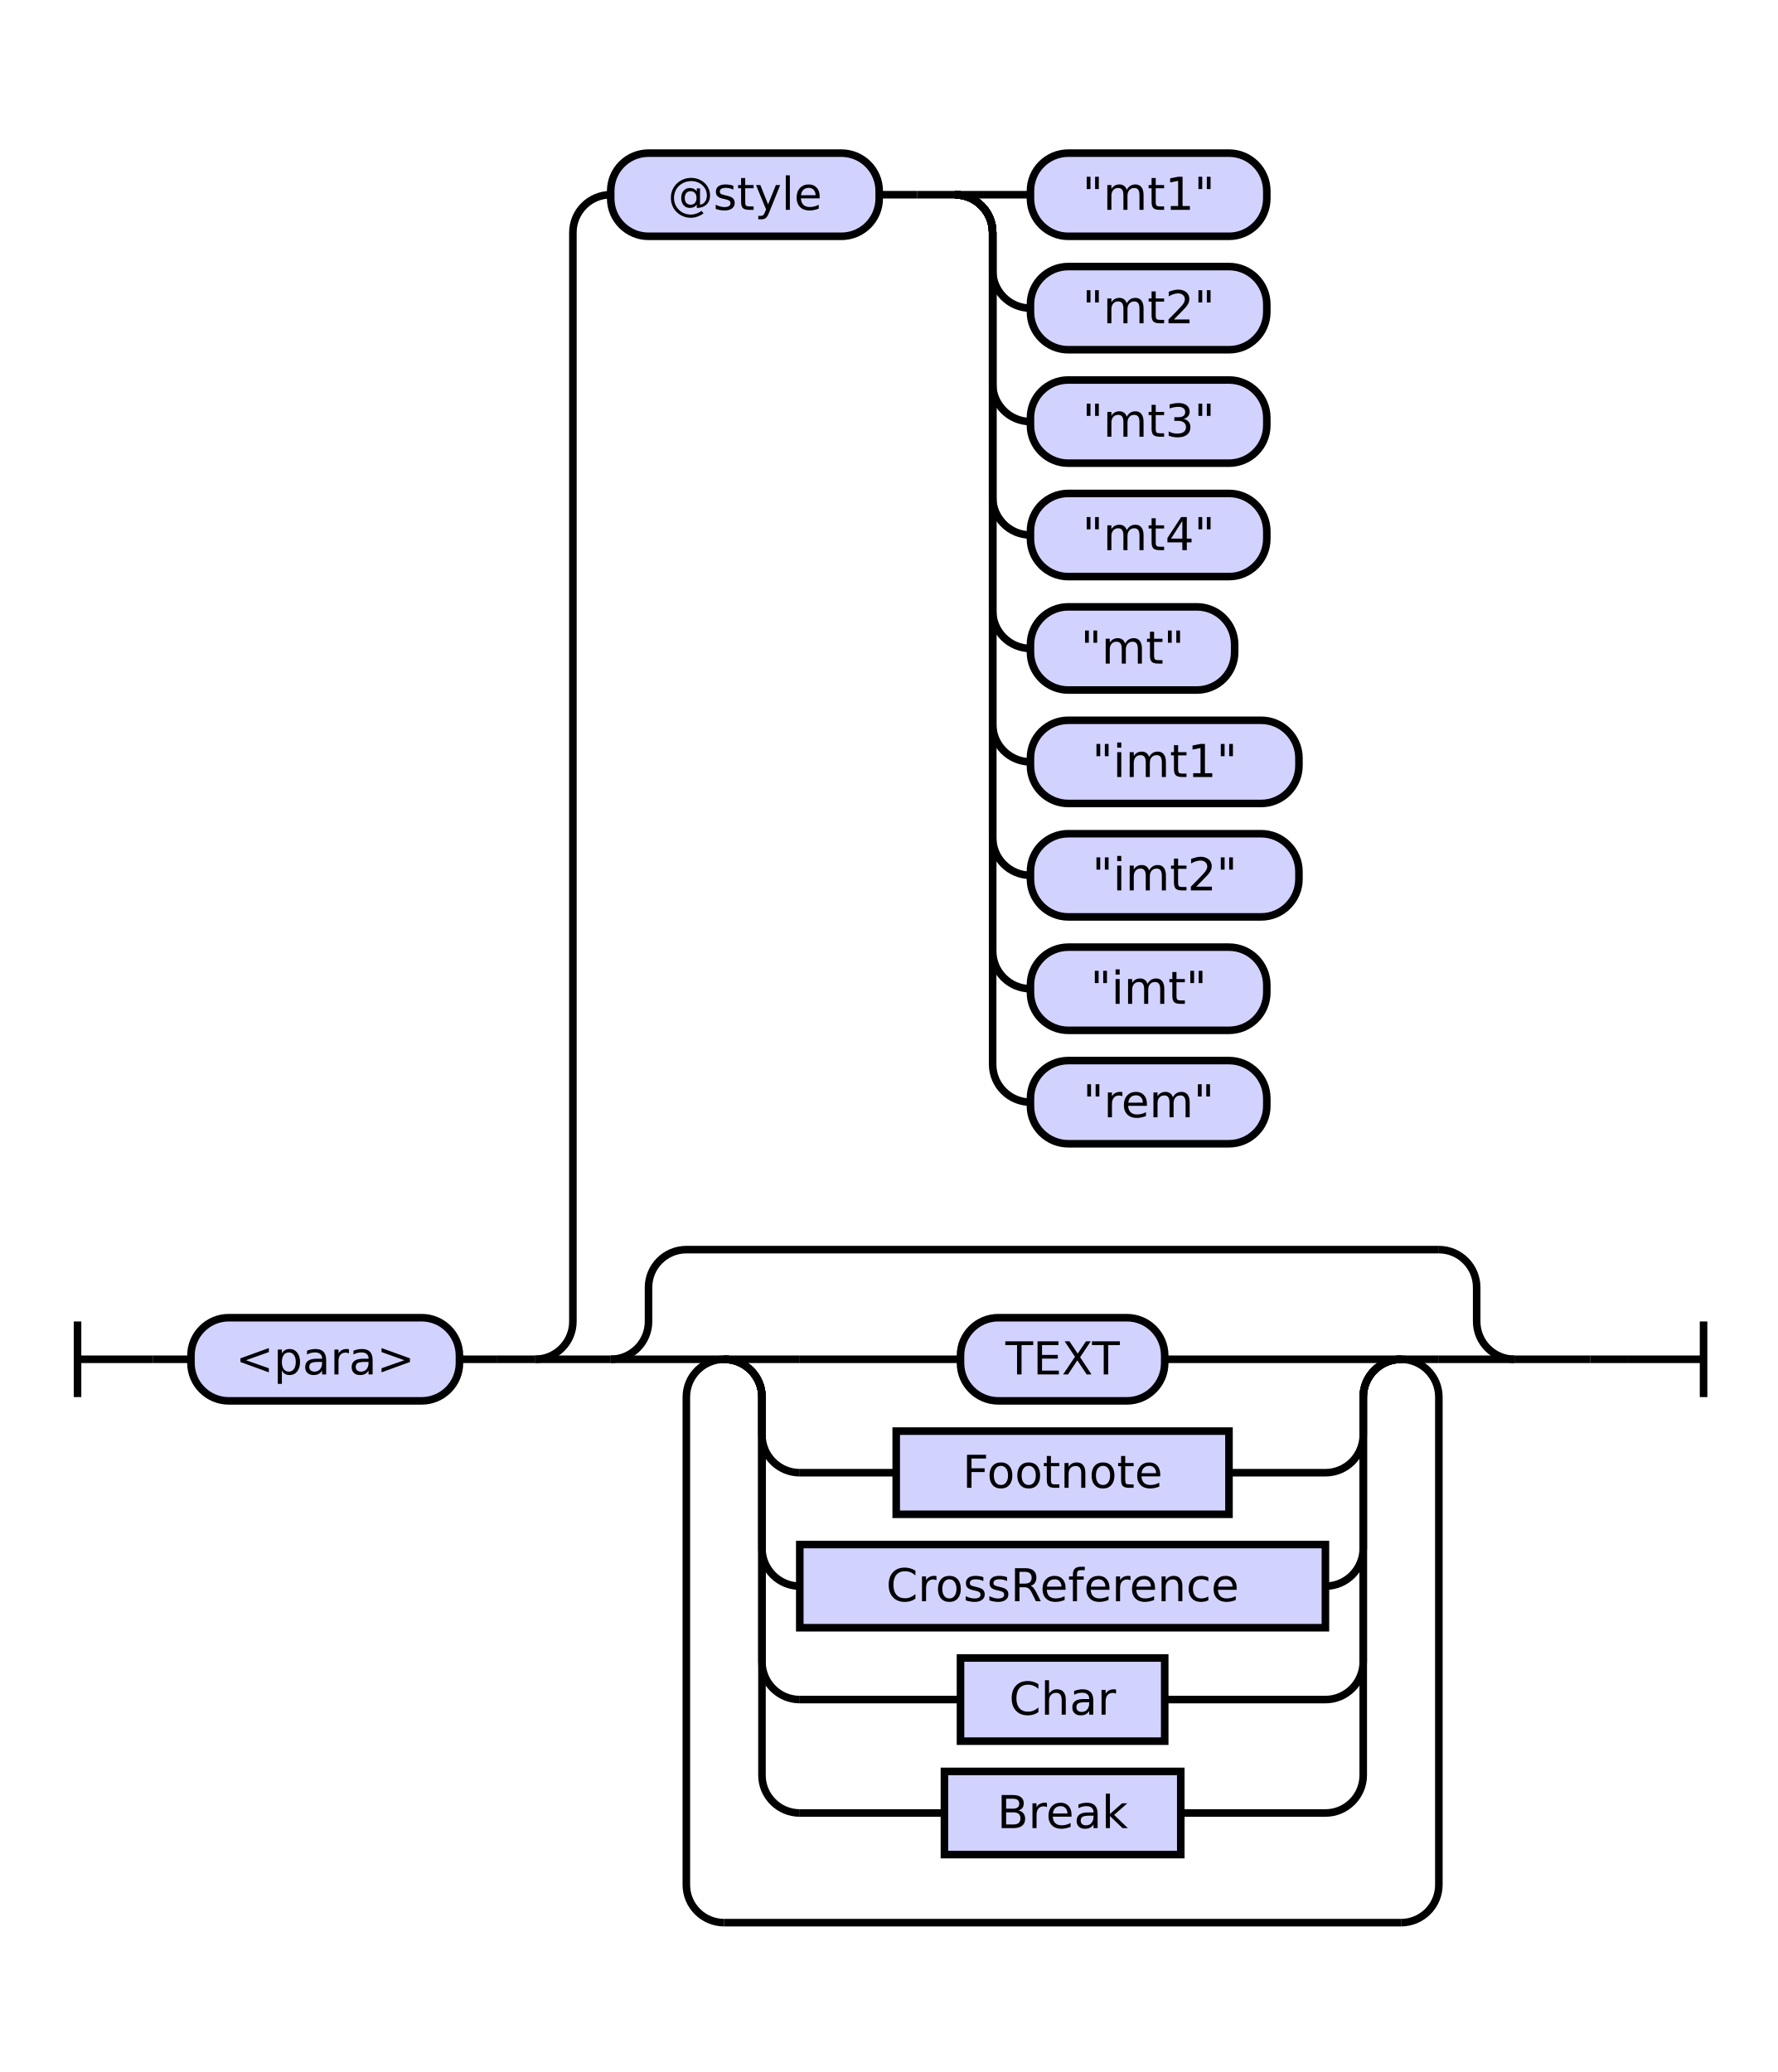
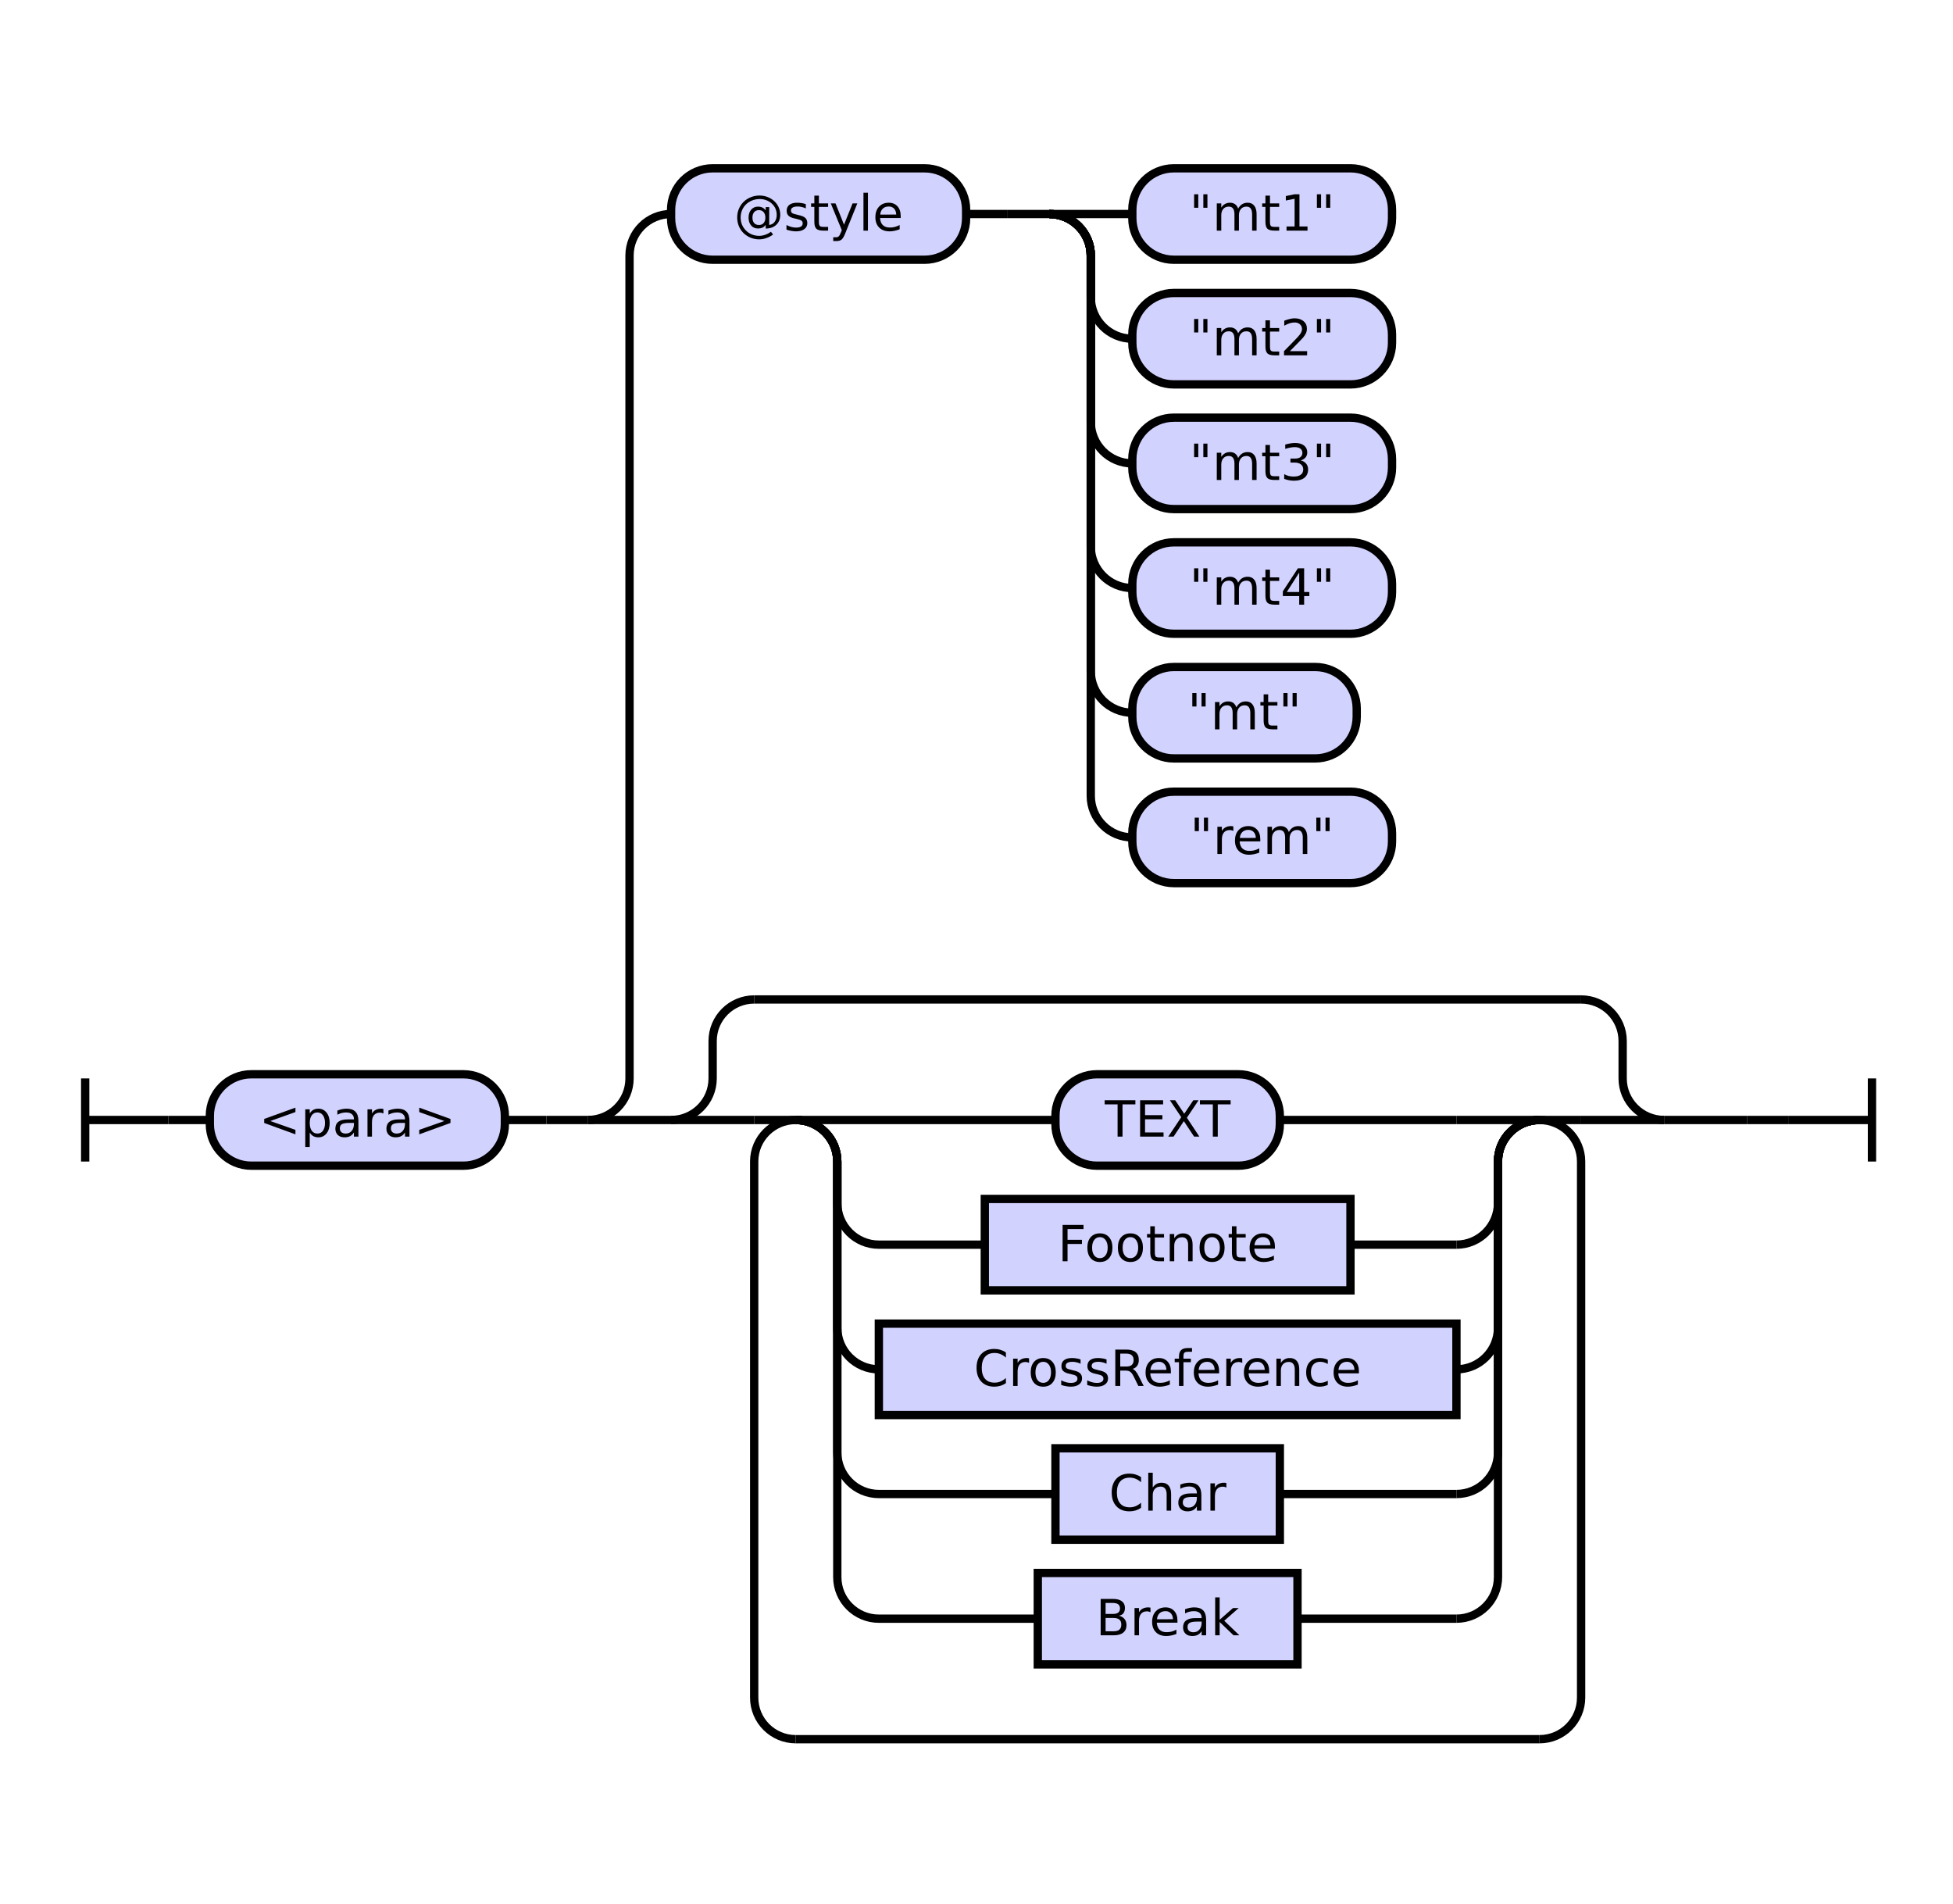
- <svg xmlns="http://www.w3.org/2000/svg" class="railroad-diagram" height="548" viewBox="0 0 470.0 548" width="470.0">
+ <svg xmlns="http://www.w3.org/2000/svg" class="railroad-diagram" height="458" viewBox="0 0 470.0 458" width="470.0">
  <g transform="translate(.5 .5)">
    <style>/*  */

    svg.railroad-diagram {
        background-color: hsl(30,20%,95%);
    }
    svg.railroad-diagram path {
        stroke-width: 2;
        stroke: black;
        fill: none;
    }
    svg.railroad-diagram text {
        font-size: 12px;
        text-anchor: middle;
        font-family: DejaVu Sans;
    }
    svg.railroad-diagram text.label {
        text-anchor:start;
    }
    svg.railroad-diagram text.comment {
        font-family: DejaVu Sans;
        font-size: 14px;
    }
    svg.railroad-diagram rect{
        stroke-width: 2;
        stroke: black;
        fill: rgb(210, 210, 255);
    }
    svg.railroad-diagram rect.group-box {
        stroke: gray;
        stroke-dasharray: 10 5;
        fill: none;
    }
    .terminal {
        font-family: DejaVu Sans;
    }
    svg.railroad-diagram g.altterminal rect {
        fill: rgb(251, 252, 207)
    }

/*  */
</style>
    <g>
-       <path d="M 20 349 v 20 m 0 -10 h 20" />
+       <path d="M 20 259 v 20 m 0 -10 h 20" />
    </g>
-     <path d="M 40 359 h 10" />
+     <path d="M 40 269 h 10" />
    <g>
-       <path d="M 50 359 h 0.0" />
-       <path d="M 420.0 359 h 0.0" />
+       <path d="M 50 269 h 0.0" />
+       <path d="M 420.0 269 h 0.0" />
      <g>
-         <path d="M 50.0 359 h 0.0" />
-         <path d="M 420.0 359 h 0.0" />
+         <path d="M 50.0 269 h 0.0" />
+         <path d="M 420.0 269 h 0.0" />
        <g class="terminal ">
-           <path d="M 50.0 359 h 0.0" />
-           <path d="M 121.0 359 h 0.0" />
-           <rect height="22" rx="10" ry="10" width="71.0" x="50.0" y="348" />
-           <text x="85.5" y="363">&lt;para&gt;</text>
+           <path d="M 50.0 269 h 0.0" />
+           <path d="M 121.0 269 h 0.0" />
+           <rect height="22" rx="10" ry="10" width="71.0" x="50.0" y="258" />
+           <text x="85.5" y="273">&lt;para&gt;</text>
        </g>
-         <path d="M 121.0 359 h 10" />
-         <path d="M 131.0 359 h 10" />
+         <path d="M 121.0 269 h 10" />
+         <path d="M 131.0 269 h 10" />
        <g>
-           <path d="M 141.0 359 h 0.0" />
-           <path d="M 420.0 359 h 0.0" />
-           <path d="M 141.0 359 a 10 10 0 0 0 10 -10 v -288 a 10 10 0 0 1 10 -10" />
+           <path d="M 141.0 269 h 0.0" />
+           <path d="M 420.0 269 h 0.0" />
+           <path d="M 141.0 269 a 10 10 0 0 0 10 -10 v -198 a 10 10 0 0 1 10 -10" />
          <g>
            <path d="M 161.0 51 h 0.0" />
-             <path d="M 363.0 51 h 0.0" />
+             <path d="M 354.5 51 h 0.0" />
            <g class="terminal ">
              <path d="M 161.0 51 h 0.0" />
              <path d="M 232.0 51 h 0.0" />
              <rect height="22" rx="10" ry="10" width="71.0" x="161.0" y="40" />
              <text x="196.5" y="55">@style</text>
            </g>
            <path d="M 232.0 51 h 10" />
            <path d="M 242.0 51 h 10" />
            <g>
              <path d="M 252.0 51 h 0.0" />
              <path d="M 252.0 51 h 20" />
              <g class="terminal ">
                <path d="M 272.0 51 h 0.0" />
                <path d="M 334.5 51 h 0.0" />
                <rect height="22" rx="10" ry="10" width="62.5" x="272.0" y="40" />
                <text x="303.25" y="55">"mt1"</text>
              </g>
              <path d="M 252.0 51 a 10 10 0 0 1 10 10 v 10 a 10 10 0 0 0 10 10" />
              <g class="terminal ">
                <path d="M 272.0 81 h 0.0" />
                <path d="M 334.5 81 h 0.0" />
                <rect height="22" rx="10" ry="10" width="62.5" x="272.0" y="70" />
                <text x="303.25" y="85">"mt2"</text>
              </g>
              <path d="M 252.0 51 a 10 10 0 0 1 10 10 v 40 a 10 10 0 0 0 10 10" />
              <g class="terminal ">
                <path d="M 272.0 111 h 0.0" />
                <path d="M 334.5 111 h 0.0" />
                <rect height="22" rx="10" ry="10" width="62.5" x="272.0" y="100" />
                <text x="303.25" y="115">"mt3"</text>
              </g>
              <path d="M 252.0 51 a 10 10 0 0 1 10 10 v 70 a 10 10 0 0 0 10 10" />
              <g class="terminal ">
                <path d="M 272.0 141 h 0.0" />
                <path d="M 334.5 141 h 0.0" />
                <rect height="22" rx="10" ry="10" width="62.5" x="272.0" y="130" />
                <text x="303.25" y="145">"mt4"</text>
              </g>
              <path d="M 252.0 51 a 10 10 0 0 1 10 10 v 100 a 10 10 0 0 0 10 10" />
              <g class="terminal ">
                <path d="M 272.0 171 h 0.0" />
                <path d="M 326.0 171 h 0.0" />
                <rect height="22" rx="10" ry="10" width="54.0" x="272.0" y="160" />
                <text x="299.0" y="175">"mt"</text>
              </g>
              <path d="M 252.0 51 a 10 10 0 0 1 10 10 v 130 a 10 10 0 0 0 10 10" />
              <g class="terminal ">
                <path d="M 272.0 201 h 0.0" />
-                 <path d="M 343.0 201 h 0.0" />
-                 <rect height="22" rx="10" ry="10" width="71.0" x="272.0" y="190" />
-                 <text x="307.5" y="205">"imt1"</text>
-               </g>
-               <path d="M 252.0 51 a 10 10 0 0 1 10 10 v 160 a 10 10 0 0 0 10 10" />
-               <g class="terminal ">
-                 <path d="M 272.0 231 h 0.0" />
-                 <path d="M 343.0 231 h 0.0" />
-                 <rect height="22" rx="10" ry="10" width="71.0" x="272.0" y="220" />
-                 <text x="307.5" y="235">"imt2"</text>
-               </g>
-               <path d="M 252.0 51 a 10 10 0 0 1 10 10 v 190 a 10 10 0 0 0 10 10" />
-               <g class="terminal ">
-                 <path d="M 272.0 261 h 0.0" />
-                 <path d="M 334.5 261 h 0.0" />
-                 <rect height="22" rx="10" ry="10" width="62.5" x="272.0" y="250" />
-                 <text x="303.25" y="265">"imt"</text>
-               </g>
-               <path d="M 252.0 51 a 10 10 0 0 1 10 10 v 220 a 10 10 0 0 0 10 10" />
-               <g class="terminal ">
-                 <path d="M 272.0 291 h 0.0" />
-                 <path d="M 334.5 291 h 0.0" />
-                 <rect height="22" rx="10" ry="10" width="62.5" x="272.0" y="280" />
-                 <text x="303.25" y="295">"rem"</text>
+                 <path d="M 334.5 201 h 0.0" />
+                 <rect height="22" rx="10" ry="10" width="62.5" x="272.0" y="190" />
+                 <text x="303.25" y="205">"rem"</text>
              </g>
            </g>
          </g>
-           <path d="M 141.0 359 h 20" />
+           <path d="M 141.0 269 h 20" />
          <g>
-             <path d="M 161.0 359 h 0.0" />
-             <path d="M 400.0 359 h 0.0" />
-             <path d="M 161.0 359 a 10 10 0 0 0 10 -10 v -9 a 10 10 0 0 1 10 -10" />
+             <path d="M 161.0 269 h 0.0" />
+             <path d="M 400.0 269 h 0.0" />
+             <path d="M 161.0 269 a 10 10 0 0 0 10 -10 v -9 a 10 10 0 0 1 10 -10" />
            <g>
-               <path d="M 181.0 330 h 199.0" />
+               <path d="M 181.0 240 h 199.0" />
            </g>
-             <path d="M 380.0 330 a 10 10 0 0 1 10 10 v 9 a 10 10 0 0 0 10 10" />
-             <path d="M 161.0 359 h 20" />
+             <path d="M 380.0 240 a 10 10 0 0 1 10 10 v 9 a 10 10 0 0 0 10 10" />
+             <path d="M 161.0 269 h 20" />
            <g>
-               <path d="M 181.0 359 h 0.0" />
-               <path d="M 380.0 359 h 0.0" />
-               <path d="M 181.0 359 h 10" />
+               <path d="M 181.0 269 h 0.0" />
+               <path d="M 380.0 269 h 0.0" />
+               <path d="M 181.0 269 h 10" />
              <g>
-                 <path d="M 191.0 359 h 0.0" />
-                 <path d="M 370.0 359 h 0.0" />
-                 <path d="M 191.0 359 h 20" />
+                 <path d="M 191.0 269 h 0.0" />
+                 <path d="M 370.0 269 h 0.0" />
+                 <path d="M 191.0 269 h 20" />
                <g class="terminal ">
+                   <path d="M 211.0 269 h 42.5" />
+                   <path d="M 307.5 269 h 42.5" />
+                   <rect height="22" rx="10" ry="10" width="54.0" x="253.5" y="258" />
+                   <text x="280.5" y="273">TEXT</text>
+                 </g>
+                 <path d="M 350.0 269 h 20" />
+                 <path d="M 191.0 269 a 10 10 0 0 1 10 10 v 10 a 10 10 0 0 0 10 10" />
+                 <g class="non-terminal ">
+                   <path d="M 211.0 299 h 25.5" />
+                   <path d="M 324.5 299 h 25.5" />
+                   <rect height="22" width="88.0" x="236.5" y="288" />
+                   <text x="280.5" y="303">Footnote</text>
+                 </g>
+                 <path d="M 350.0 299 a 10 10 0 0 0 10 -10 v -10 a 10 10 0 0 1 10 -10" />
+                 <path d="M 191.0 269 a 10 10 0 0 1 10 10 v 40 a 10 10 0 0 0 10 10" />
+                 <g class="non-terminal ">
+                   <path d="M 211.0 329 h 0.0" />
+                   <path d="M 350.0 329 h 0.0" />
+                   <rect height="22" width="139.0" x="211.0" y="318" />
+                   <text x="280.5" y="333">CrossReference</text>
+                 </g>
+                 <path d="M 350.0 329 a 10 10 0 0 0 10 -10 v -40 a 10 10 0 0 1 10 -10" />
+                 <path d="M 191.0 269 a 10 10 0 0 1 10 10 v 70 a 10 10 0 0 0 10 10" />
+                 <g class="non-terminal ">
                  <path d="M 211.0 359 h 42.5" />
                  <path d="M 307.5 359 h 42.5" />
-                   <rect height="22" rx="10" ry="10" width="54.0" x="253.5" y="348" />
-                   <text x="280.5" y="363">TEXT</text>
+                   <rect height="22" width="54.0" x="253.5" y="348" />
+                   <text x="280.5" y="363">Char</text>
                </g>
-                 <path d="M 350.0 359 h 20" />
-                 <path d="M 191.0 359 a 10 10 0 0 1 10 10 v 10 a 10 10 0 0 0 10 10" />
+                 <path d="M 350.0 359 a 10 10 0 0 0 10 -10 v -70 a 10 10 0 0 1 10 -10" />
+                 <path d="M 191.0 269 a 10 10 0 0 1 10 10 v 100 a 10 10 0 0 0 10 10" />
                <g class="non-terminal ">
-                   <path d="M 211.0 389 h 25.5" />
-                   <path d="M 324.5 389 h 25.5" />
-                   <rect height="22" width="88.0" x="236.5" y="378" />
-                   <text x="280.5" y="393">Footnote</text>
+                   <path d="M 211.0 389 h 38.25" />
+                   <path d="M 311.75 389 h 38.25" />
+                   <rect height="22" width="62.5" x="249.25" y="378" />
+                   <text x="280.5" y="393">Break</text>
                </g>
-                 <path d="M 350.0 389 a 10 10 0 0 0 10 -10 v -10 a 10 10 0 0 1 10 -10" />
-                 <path d="M 191.0 359 a 10 10 0 0 1 10 10 v 40 a 10 10 0 0 0 10 10" />
-                 <g class="non-terminal ">
-                   <path d="M 211.0 419 h 0.0" />
-                   <path d="M 350.0 419 h 0.0" />
-                   <rect height="22" width="139.0" x="211.0" y="408" />
-                   <text x="280.5" y="423">CrossReference</text>
-                 </g>
-                 <path d="M 350.0 419 a 10 10 0 0 0 10 -10 v -40 a 10 10 0 0 1 10 -10" />
-                 <path d="M 191.0 359 a 10 10 0 0 1 10 10 v 70 a 10 10 0 0 0 10 10" />
-                 <g class="non-terminal ">
-                   <path d="M 211.0 449 h 42.5" />
-                   <path d="M 307.5 449 h 42.5" />
-                   <rect height="22" width="54.0" x="253.5" y="438" />
-                   <text x="280.5" y="453">Char</text>
-                 </g>
-                 <path d="M 350.0 449 a 10 10 0 0 0 10 -10 v -70 a 10 10 0 0 1 10 -10" />
-                 <path d="M 191.0 359 a 10 10 0 0 1 10 10 v 100 a 10 10 0 0 0 10 10" />
-                 <g class="non-terminal ">
-                   <path d="M 211.0 479 h 38.25" />
-                   <path d="M 311.75 479 h 38.25" />
-                   <rect height="22" width="62.5" x="249.25" y="468" />
-                   <text x="280.5" y="483">Break</text>
-                 </g>
-                 <path d="M 350.0 479 a 10 10 0 0 0 10 -10 v -100 a 10 10 0 0 1 10 -10" />
+                 <path d="M 350.0 389 a 10 10 0 0 0 10 -10 v -100 a 10 10 0 0 1 10 -10" />
              </g>
-               <path d="M 370.0 359 h 10" />
-               <path d="M 191.0 359 a 10 10 0 0 0 -10 10 v 129 a 10 10 0 0 0 10 10" />
+               <path d="M 370.0 269 h 10" />
+               <path d="M 191.0 269 a 10 10 0 0 0 -10 10 v 129 a 10 10 0 0 0 10 10" />
              <g>
-                 <path d="M 191.0 508 h 179.0" />
+                 <path d="M 191.0 418 h 179.0" />
              </g>
-               <path d="M 370.0 508 a 10 10 0 0 0 10 -10 v -129 a 10 10 0 0 0 -10 -10" />
+               <path d="M 370.0 418 a 10 10 0 0 0 10 -10 v -129 a 10 10 0 0 0 -10 -10" />
            </g>
-             <path d="M 380.0 359 h 20" />
+             <path d="M 380.0 269 h 20" />
          </g>
-           <path d="M 400.0 359 h 20" />
+           <path d="M 400.0 269 h 20" />
        </g>
      </g>
    </g>
-     <path d="M 420.0 359 h 10" />
-     <path d="M 430.0 359 h 20 m 0 -10 v 20" />
+     <path d="M 420.0 269 h 10" />
+     <path d="M 430.0 269 h 20 m 0 -10 v 20" />
  </g>
</svg>
